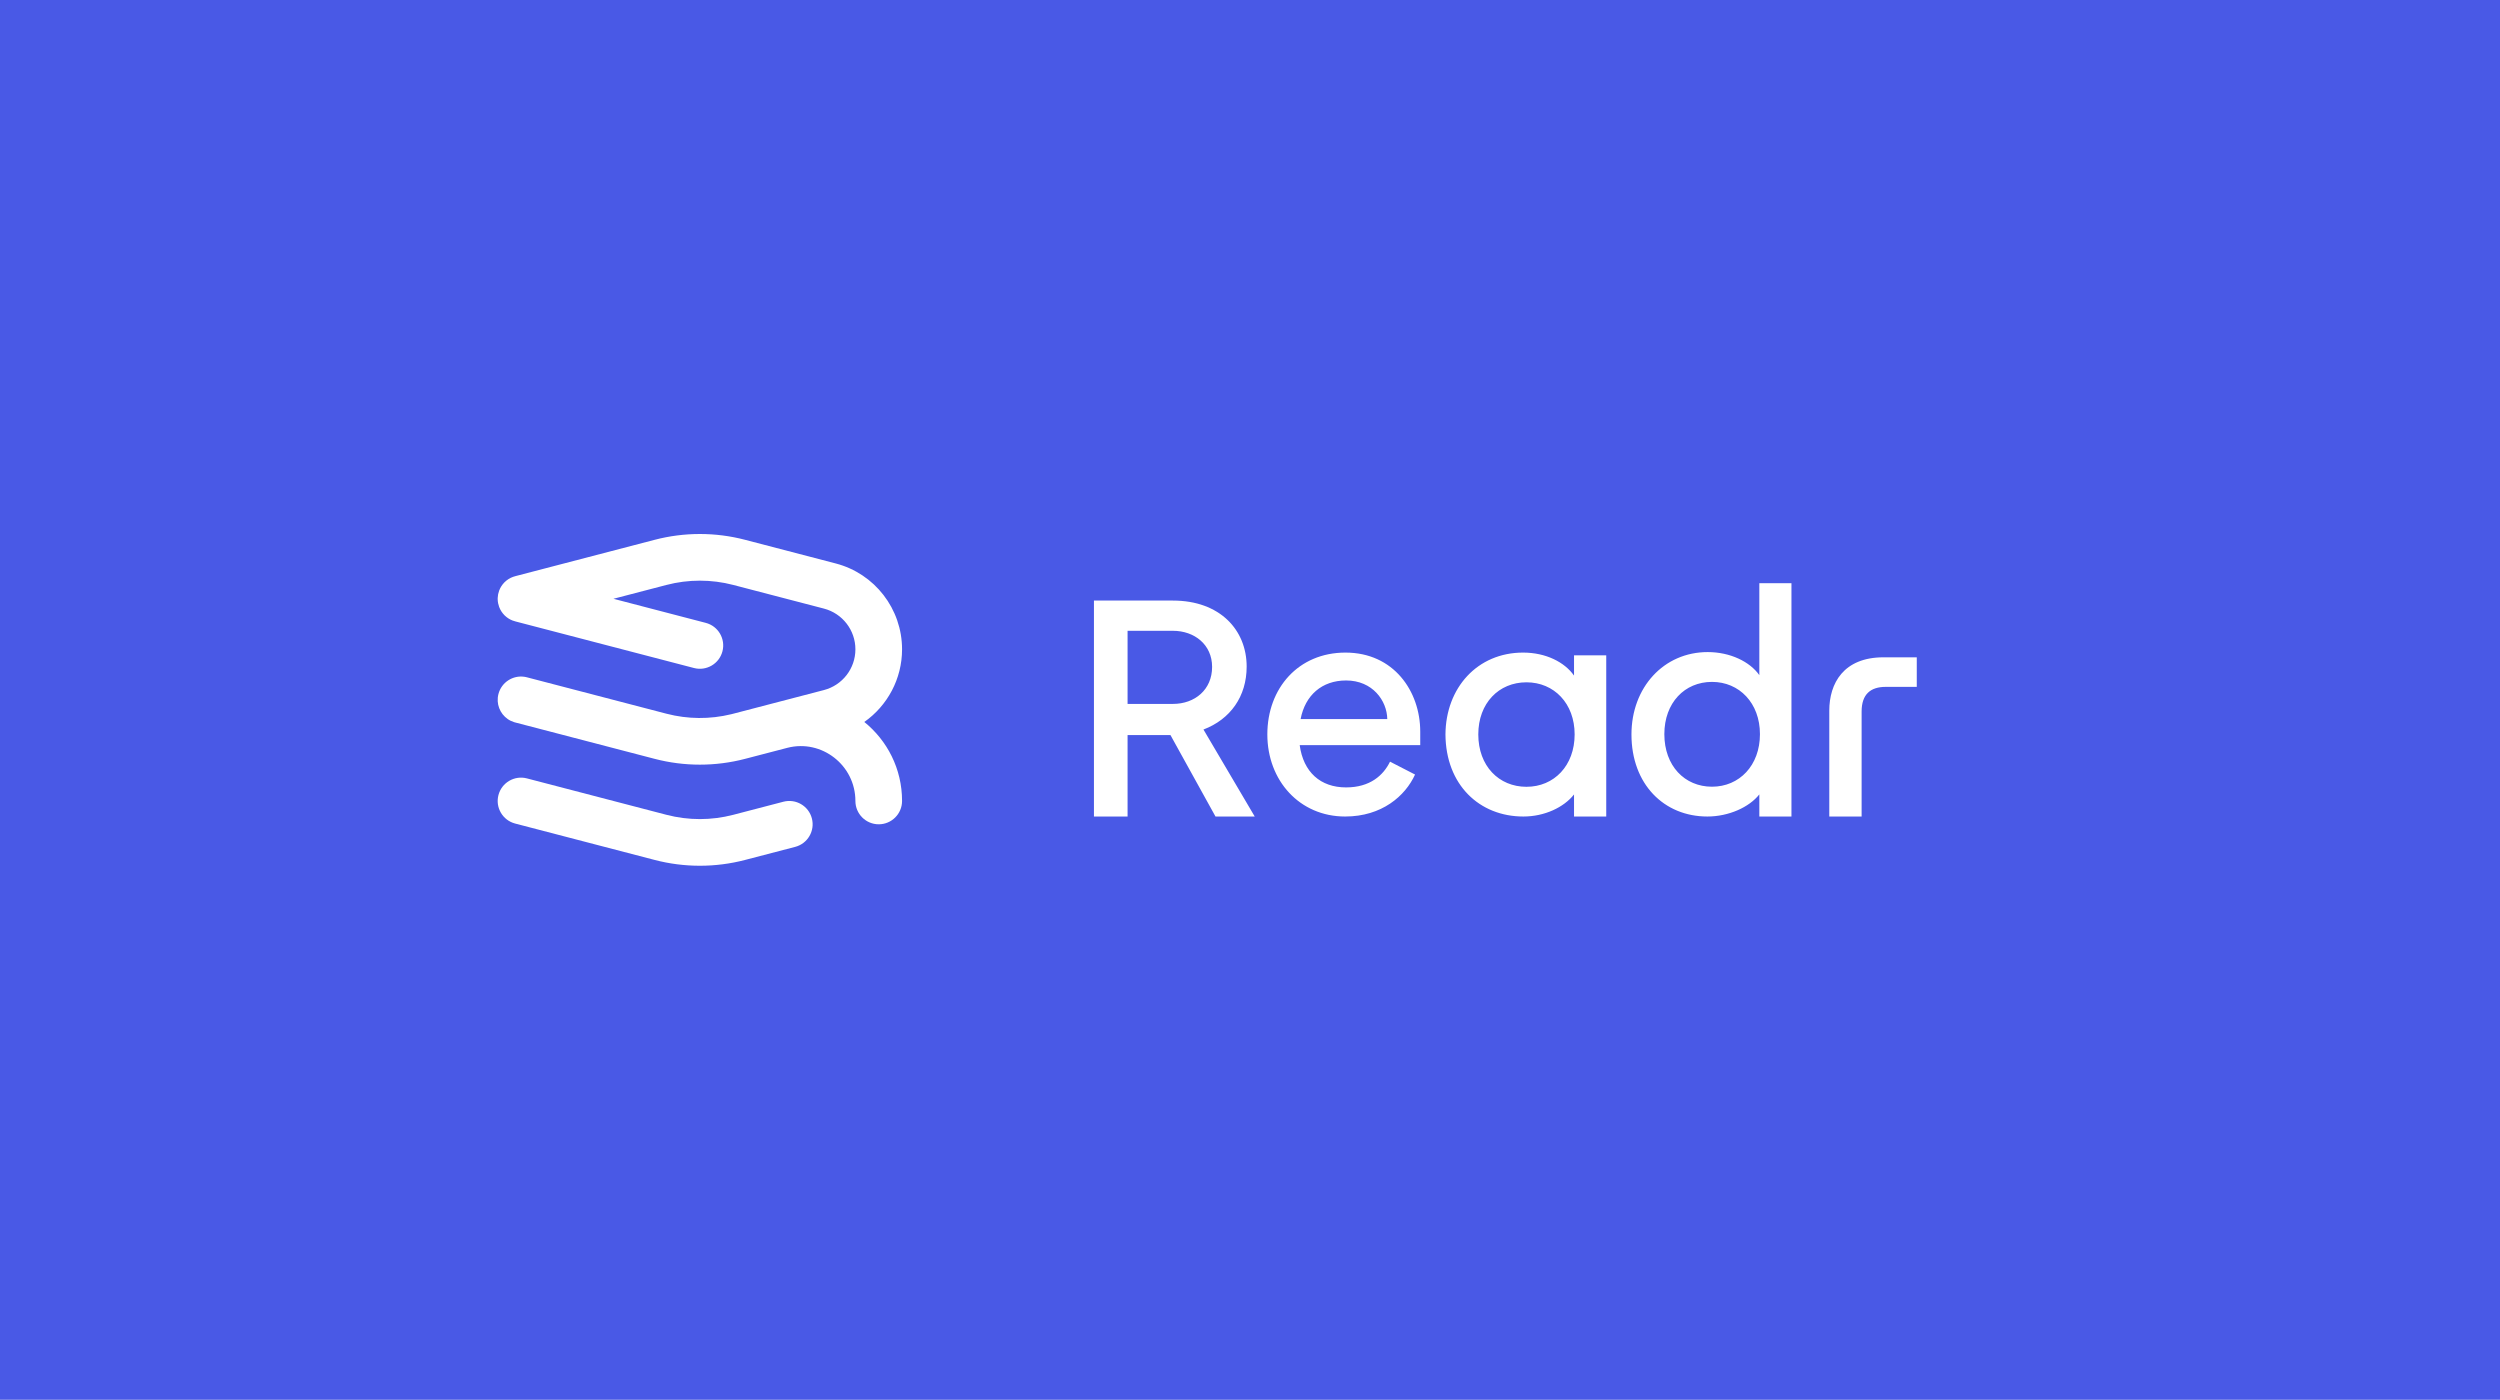
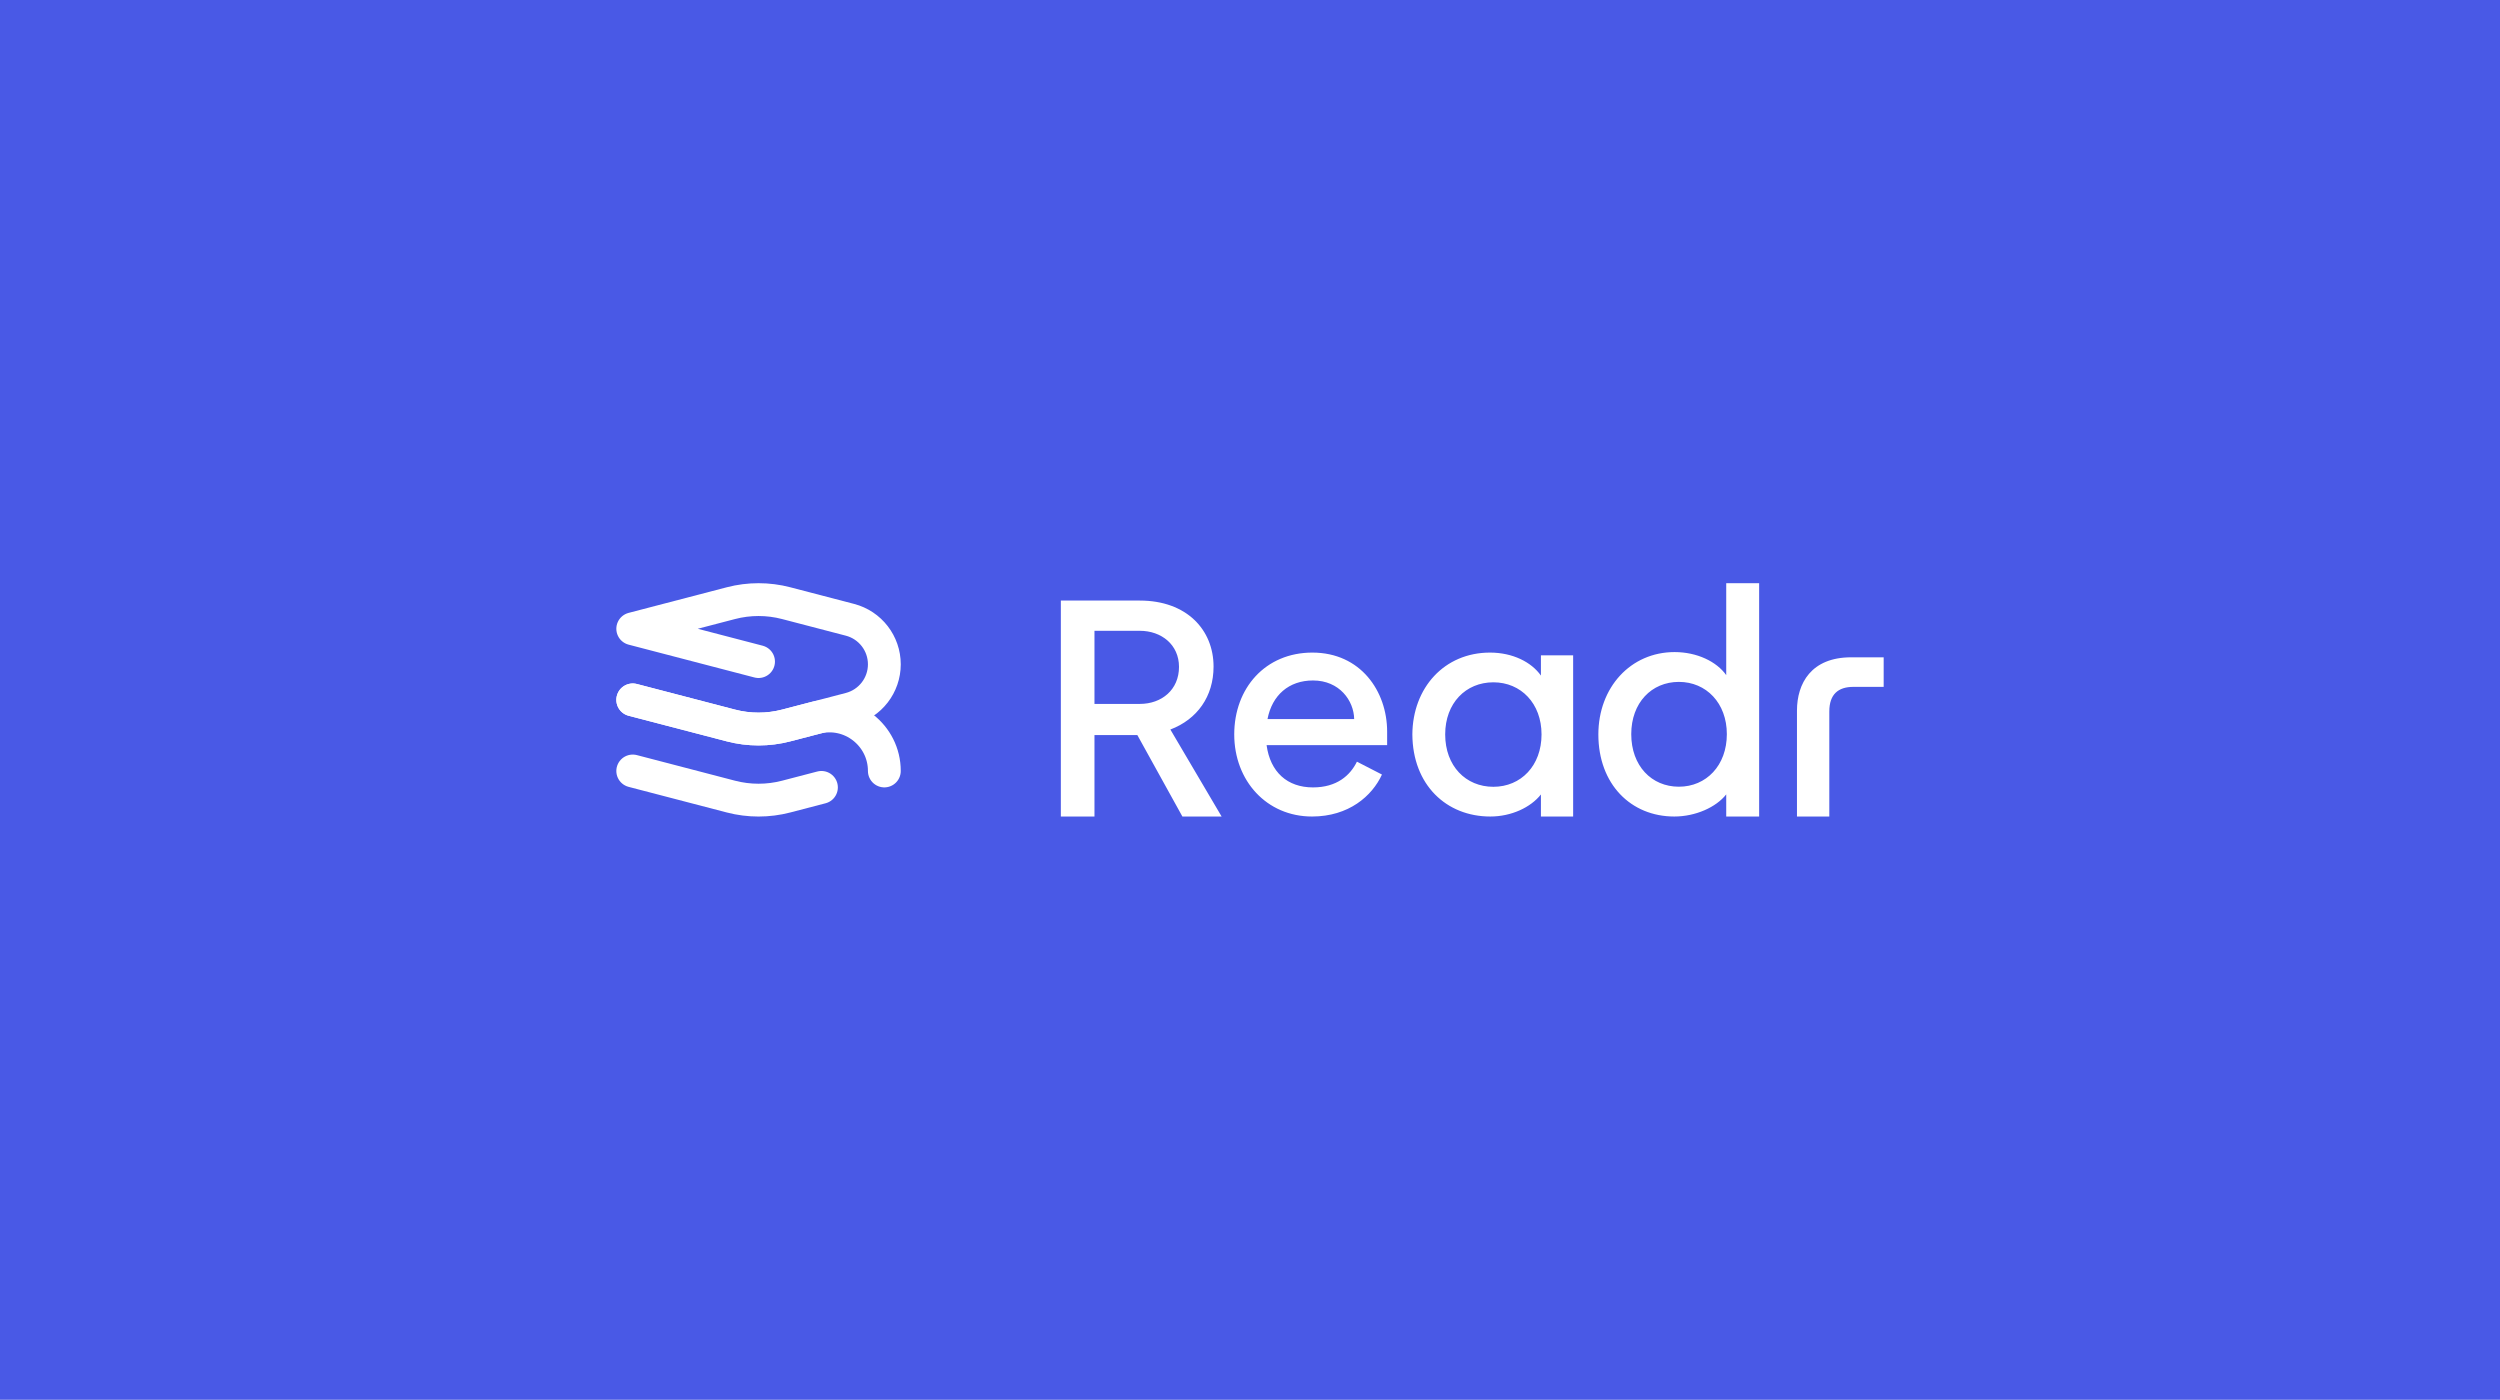
<svg xmlns="http://www.w3.org/2000/svg" width="1586" height="888" viewBox="0 0 1586 888" fill="none">
  <rect width="1586" height="888" fill="#4959E6" />
-   <path d="M316.213 504.398C318.277 496.489 326.361 491.75 334.27 493.813L422.831 516.916C436.711 520.537 451.29 520.537 465.17 516.916L496.998 508.613C504.907 506.55 512.991 511.289 515.054 519.198C517.117 527.107 512.378 535.191 504.469 537.254L472.642 545.557C453.862 550.456 434.139 550.456 415.359 545.557L326.797 522.455C318.889 520.391 314.15 512.307 316.213 504.398Z" fill="white" />
-   <path d="M415.359 342.444C434.139 337.545 453.862 337.545 472.642 342.444L530.174 357.452C554.967 363.92 572.267 386.312 572.267 411.934C572.267 430.683 563.001 447.7 548.317 458.016C562.782 469.718 572.267 487.635 572.267 508.134C572.267 516.307 565.64 522.934 557.467 522.934C549.294 522.934 542.668 516.308 542.667 508.134C542.667 485.431 521.237 468.807 499.505 474.416L472.642 481.424C453.862 486.323 434.139 486.323 415.359 481.424L326.797 458.321C326.55 458.256 326.306 458.186 326.065 458.11C325.342 457.882 324.649 457.602 323.987 457.277C323.766 457.168 323.549 457.055 323.335 456.936C323.122 456.818 322.912 456.694 322.707 456.566C322.604 456.502 322.502 456.436 322.401 456.37L322.1 456.167C317.141 452.728 314.602 446.443 316.213 440.264C318.148 432.849 325.374 428.221 332.787 429.372C333.034 429.41 333.281 429.455 333.528 429.506C333.775 429.558 334.023 429.616 334.27 429.68L422.831 452.783C436.278 456.291 450.379 456.4 463.867 453.111L465.17 452.783L522.703 437.774C534.461 434.706 542.667 424.086 542.667 411.934C542.667 399.782 534.461 389.161 522.703 386.093L465.17 371.084C451.29 367.463 436.711 367.463 422.831 371.084L389.166 379.867L447.736 395.146C455.645 397.209 460.384 405.294 458.321 413.203C456.258 421.112 448.173 425.851 440.264 423.788L327.062 394.255C326.406 394.096 325.763 393.893 325.138 393.648C323.306 392.933 321.682 391.881 320.322 390.582C320.276 390.538 320.23 390.493 320.184 390.449C320.178 390.442 320.171 390.436 320.165 390.43L319.97 390.236C318.593 388.835 317.48 387.145 316.738 385.228C316.718 385.177 316.698 385.126 316.679 385.075C316.666 385.038 316.653 385.002 316.639 384.965C316.099 383.497 315.788 381.935 315.738 380.334C315.737 380.3 315.736 380.267 315.735 380.234C315.733 380.178 315.733 380.121 315.732 380.065C315.731 380.012 315.73 379.959 315.73 379.906V379.827C315.73 379.773 315.731 379.72 315.732 379.667C315.733 379.61 315.733 379.554 315.735 379.499C315.736 379.445 315.739 379.392 315.741 379.338C315.796 377.763 316.103 376.225 316.634 374.779C316.651 374.734 316.666 374.689 316.683 374.645C316.697 374.608 316.712 374.572 316.726 374.536C317.424 372.722 318.452 371.111 319.722 369.755L319.913 369.556C319.926 369.542 319.939 369.528 319.953 369.514C319.981 369.485 320.01 369.458 320.039 369.429C320.098 369.369 320.158 369.309 320.218 369.25C320.231 369.238 320.244 369.225 320.257 369.212C321.716 367.803 323.482 366.678 325.486 365.954C325.998 365.767 326.522 365.608 327.055 365.479L415.359 342.444Z" fill="white" />
-   <path d="M744.103 381C773.851 381 790.879 399.593 790.879 422.883C790.879 441.867 780.506 456.35 763.479 462.809L796 518H771.111L742.537 466.331H715.333V518H694V381H744.103ZM853.564 414C884.155 414 901 438.494 901 464.153V472.706H824.523C826.847 489.813 837.689 499.532 853.952 499.532C869.054 499.532 877.572 491.952 881.832 483.204L897.709 491.368C891.513 504.976 876.605 518 853.371 518C824.523 518 804 495.256 804 465.902C804 436.549 823.748 414 853.564 414ZM966.248 414C980.653 414 992.527 420.026 998.562 428.579V415.75H1019V518H998.562V504.004C992.138 512.168 979.874 518 966.442 518C938.607 518 917.195 497.977 917 465.902C917.195 436.355 937.244 414 966.248 414ZM1136.5 518H1116.12V503.961C1109.68 512.15 1096.62 518 1083.16 518C1055.67 518 1035 497.525 1035 465.937C1035 436.103 1055.47 413.679 1083.36 413.679C1097.59 413.679 1110.07 419.723 1116.12 428.303V370H1136.5V518ZM1216 435.754H1196.25C1186.68 435.754 1181.01 440.443 1181.01 451.383V518H1160.5V450.797C1160.5 433.605 1169.49 417 1194.88 417H1216V435.754ZM968.39 432.856C950.871 432.856 937.828 446.075 937.828 465.902C937.828 485.925 950.871 499.144 968.39 499.144C985.909 499.143 998.95 485.73 998.95 465.902C998.95 446.269 985.908 432.857 968.39 432.856ZM1086.09 432.593C1068.73 432.593 1055.86 445.853 1055.86 465.742C1055.86 485.826 1068.73 499.086 1086.09 499.086C1103.44 499.086 1116.51 485.631 1116.51 465.742C1116.51 446.048 1103.44 432.593 1086.09 432.593ZM853.952 431.689C838.657 431.689 828.008 441.021 825.104 456.184H880.09C879.896 444.52 870.796 431.689 853.952 431.689ZM715.333 446.564H744.103C757.998 446.564 768.959 437.561 768.959 423.078C768.959 408.987 757.802 400.18 744.103 400.18H715.333V446.564Z" fill="white" />
+   <g transform="translate(391 370)">
+     <g transform="translate(-29.553 -45.772) scale(0.23393)" stroke="#FFFFFF" stroke-width="89" stroke-linecap="round" stroke-linejoin="round">
+       <path d="M170.833 512L437.115 581.465C486.216 594.274 537.783 594.274 586.885 581.465L759.872 536.338C814.823 522.002 853.167 472.374 853.167 415.583C853.167 358.793 814.823 309.164 759.872 294.829L586.885 249.702C537.783 236.893 486.217 236.893 437.115 249.702L170.833 319.167L512 408.167" />
+       <path d="M170.833 512L437.115 581.465C486.217 594.274 537.783 594.274 586.885 581.465L667.391 560.463C761.372 535.946 853.167 607.707 853.167 704.833" />
+       <path d="M170.833 704.833L437.115 774.298C486.216 787.107 537.783 787.107 586.885 774.298L682.583 749.333" />
+     </g>
+     <path d="M332.103 11C361.851 11 378.879 29.593 378.879 52.883C378.879 71.867 368.506 86.35 351.479 92.809L384 148H359.111L330.537 96.331H303.333V148H282V11H332.103ZM441.564 44C472.155 44 489 68.493 489 94.153V102.706H412.523C414.847 119.813 425.689 129.532 441.952 129.532C457.054 129.532 465.572 121.952 469.832 113.204L485.709 121.368C479.513 134.976 464.605 148 441.371 148C412.523 148 392 125.256 392 95.902C392 66.549 411.748 44 441.564 44ZM554.248 44C568.653 44 580.527 50.026 586.562 58.579V45.75H607V148H586.562V134.004C580.138 142.168 567.874 148 554.442 148C526.607 148 505.195 127.977 505 95.902C505.195 66.355 525.244 44 554.248 44ZM725 148H704.117V133.961C697.682 142.15 684.617 148 671.163 148C643.669 148 623 127.525 623 95.936C623 66.103 643.474 43.679 671.358 43.679C685.593 43.679 698.072 49.723 704.117 58.303V0H725V148ZM804 65.754H784.75C775.178 65.754 769.513 70.443 769.513 81.383V148H749V80.797C749 63.605 757.986 47 783.383 47H804V65.754ZM556.39 62.856C538.871 62.856 525.828 76.075 525.828 95.902C525.828 115.925 538.871 129.144 556.39 129.144C573.909 129.143 586.95 115.73 586.95 95.902C586.95 76.269 573.908 62.857 556.39 62.856ZM674.088 62.593C656.734 62.593 643.864 75.853 643.864 95.742C643.864 115.826 656.734 129.086 674.088 129.086C691.442 129.086 704.507 115.631 704.507 95.742C704.507 76.048 691.442 62.593 674.088 62.593ZM441.952 61.69C426.657 61.69 416.008 71.021 413.104 86.184H468.09C467.896 74.52 458.796 61.69 441.952 61.69ZM303.333 76.564H332.103C345.998 76.564 356.959 67.561 356.959 53.078C356.959 38.987 345.802 30.18 332.103 30.18H303.333V76.564Z" fill="#FFFFFF" />
+   </g>
</svg>
